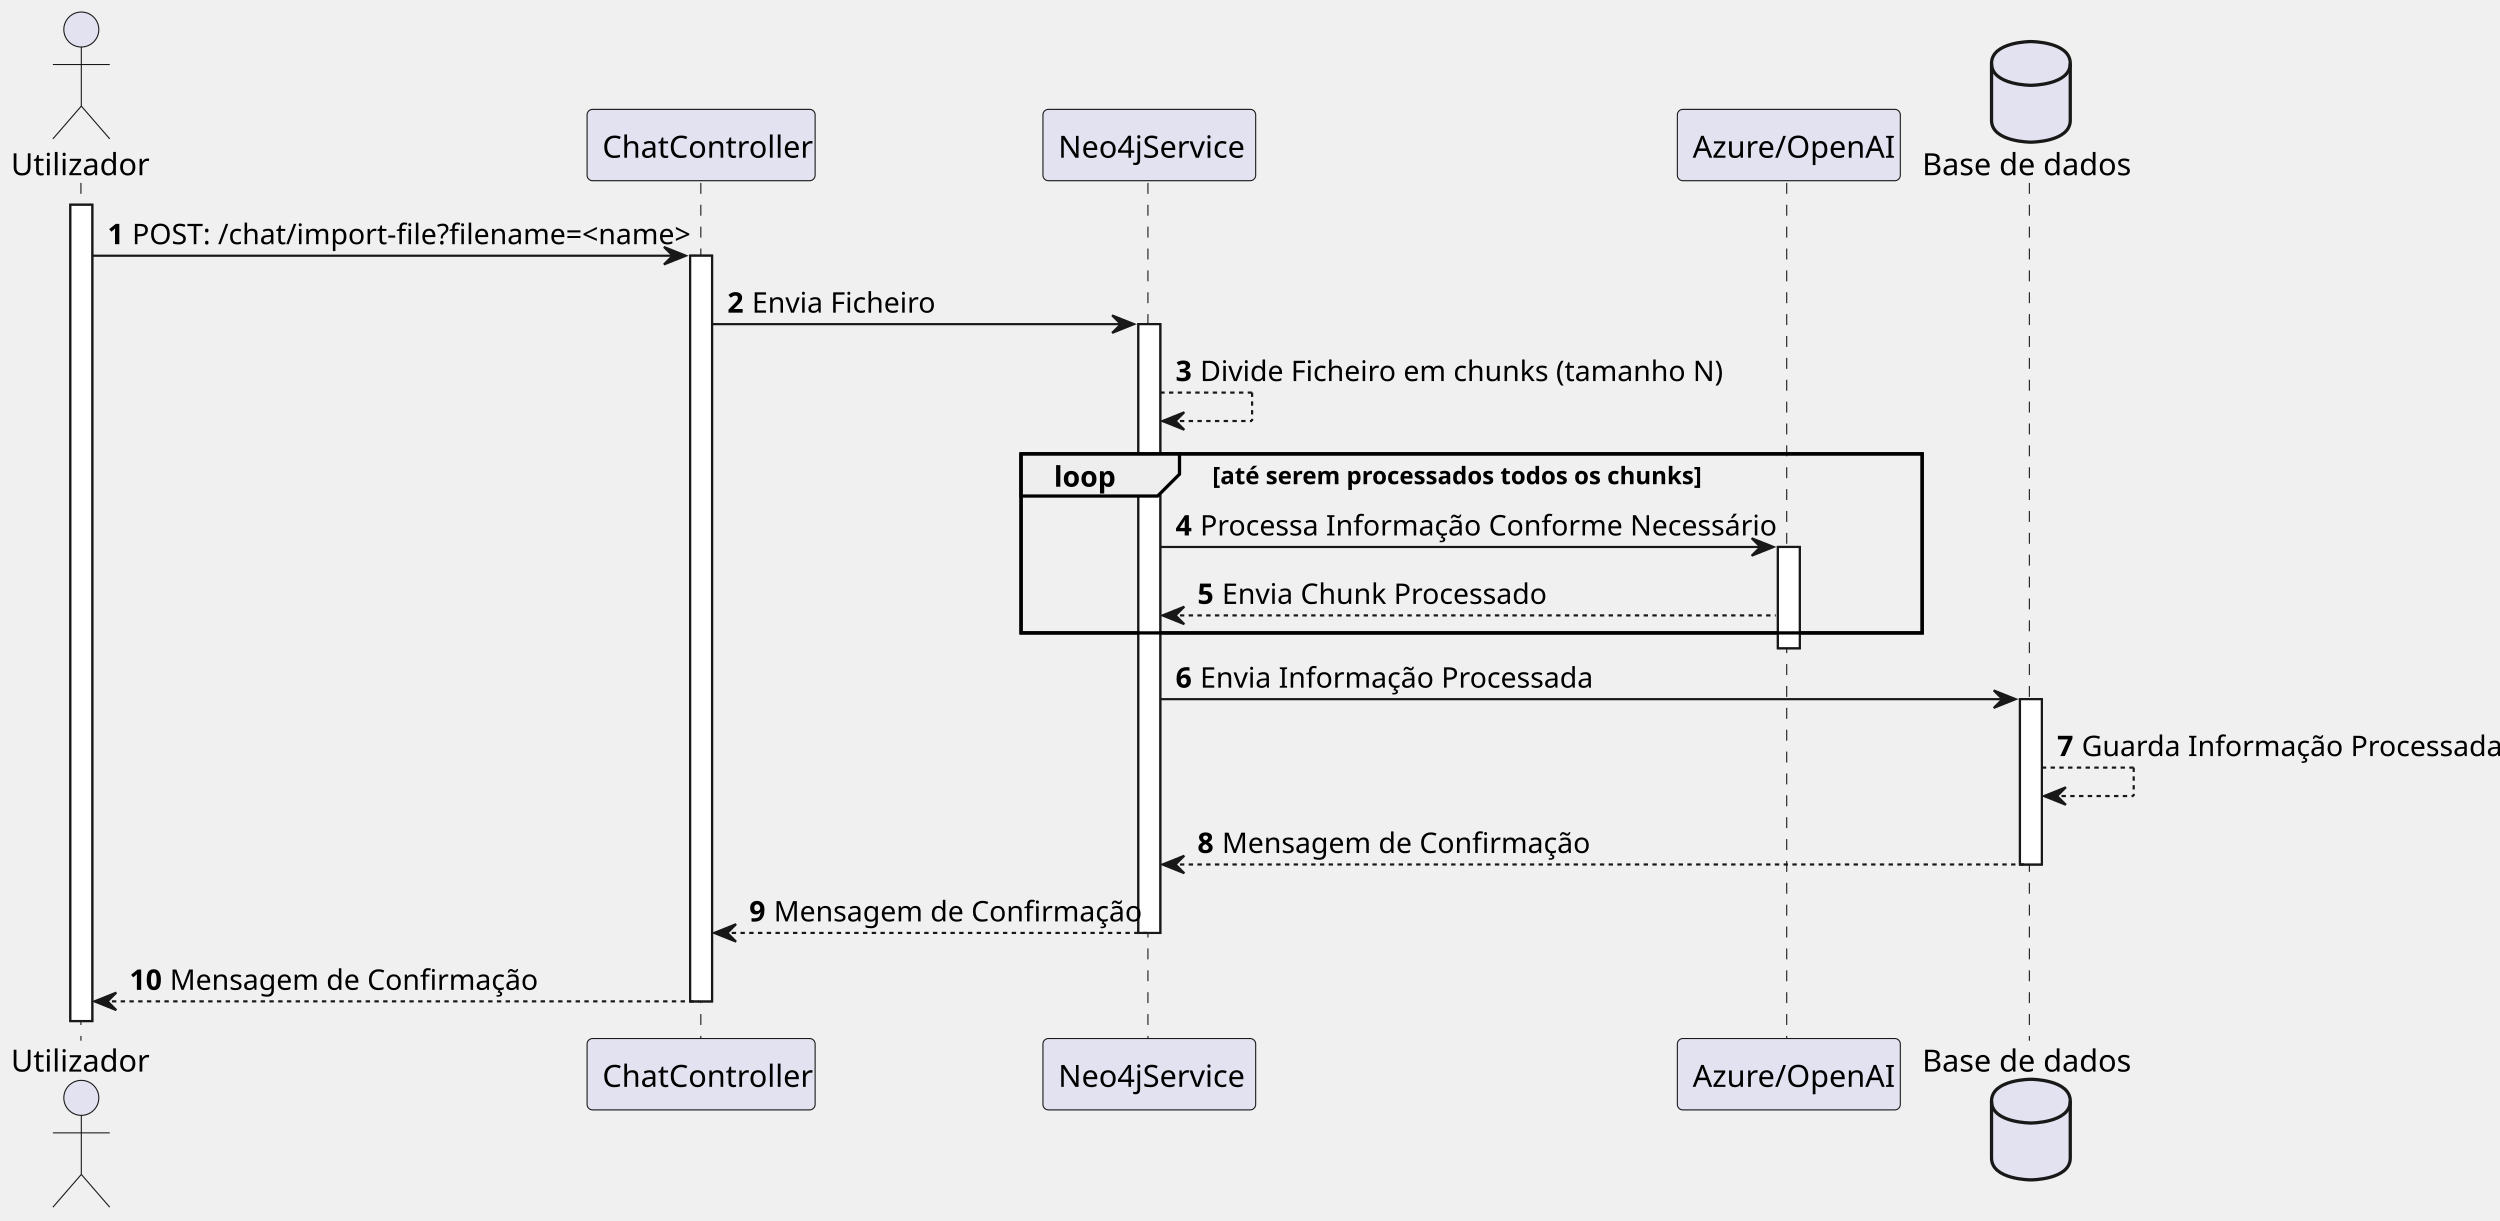
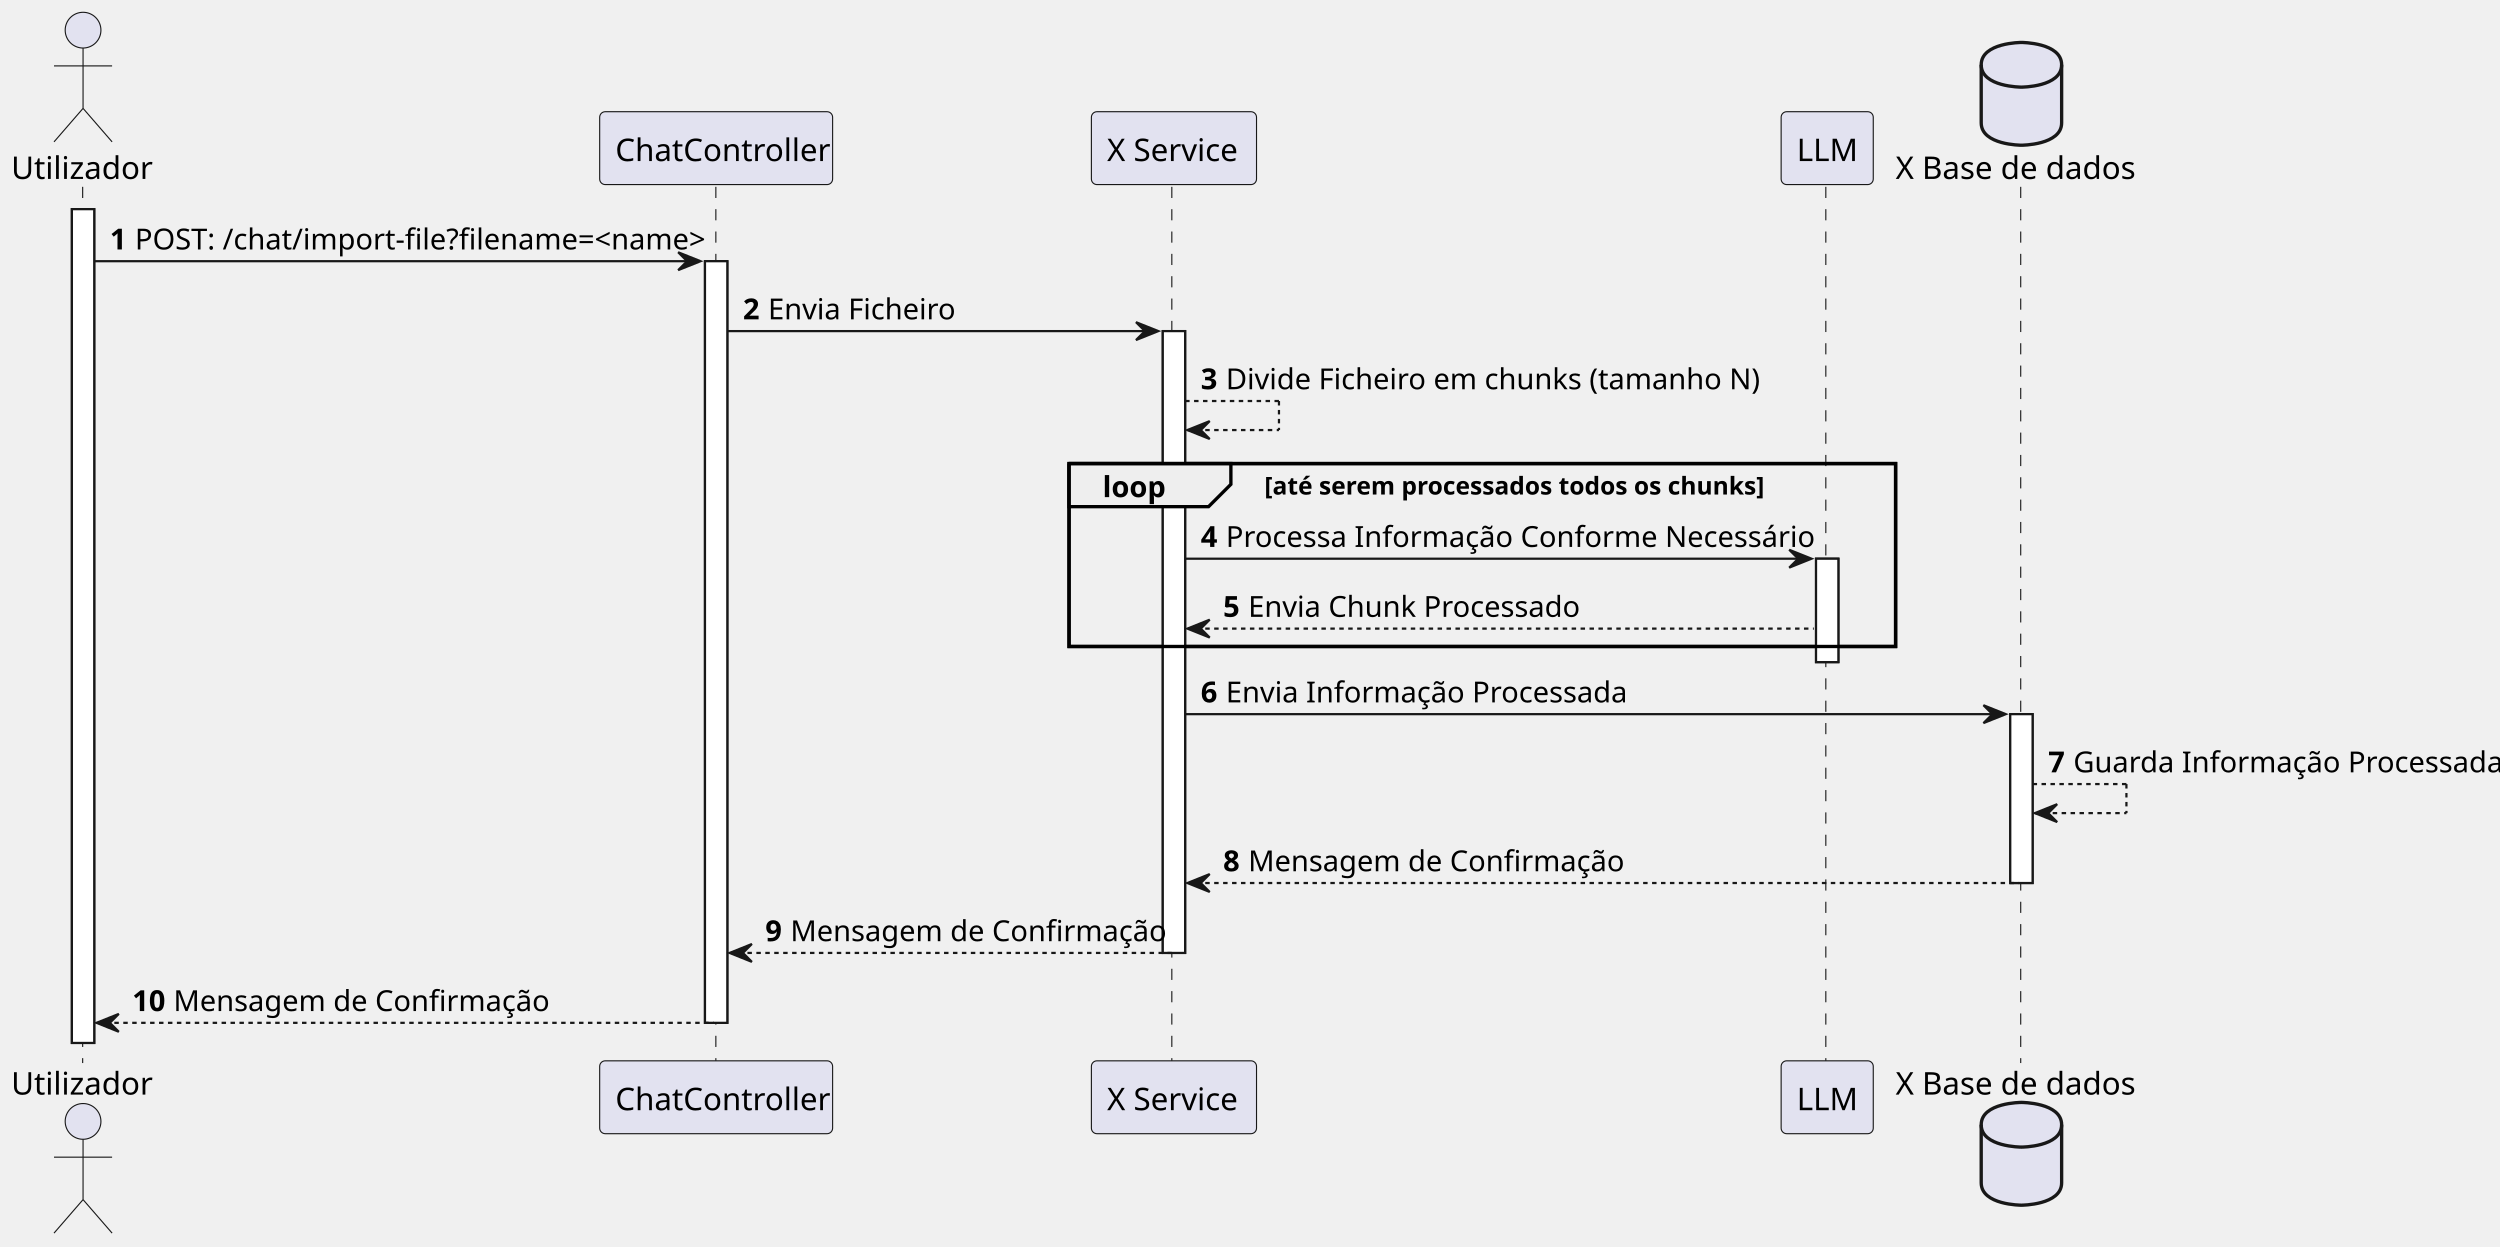
- <svg xmlns="http://www.w3.org/2000/svg" contentStyleType="text/css" height="558px" preserveAspectRatio="none" style="width:1143px;height:558px;background:#FFFFFF;" version="1.1" viewBox="0 0 1143 558" width="1143px" zoomAndPan="magnify">
+ <svg xmlns="http://www.w3.org/2000/svg" contentStyleType="text/css" height="558px" preserveAspectRatio="none" style="width:1119px;height:558px;background:#FFFFFF;" version="1.1" viewBox="0 0 1119 558" width="1119px" zoomAndPan="magnify">
  <defs />
  <g>
    <rect fill="#FFFFFF" height="373.201" style="stroke:#181818;stroke-width:1.0;" width="10" x="32.176" y="93.621" />
    <rect fill="#FFFFFF" height="340.91" style="stroke:#181818;stroke-width:1.0;" width="10" x="315.546" y="116.912" />
    <rect fill="#FFFFFF" height="278.328" style="stroke:#181818;stroke-width:1.0;" width="10" x="520.464" y="148.203" />
    <rect fill="#FFFFFF" height="46.291" style="stroke:#181818;stroke-width:1.0;" width="10" x="812.855" y="250.076" />
-     <rect fill="#FFFFFF" height="75.582" style="stroke:#181818;stroke-width:1.0;" width="10" x="923.527" y="319.658" />
-     <rect fill="none" height="81.873" style="stroke:#000000;stroke-width:1.5;" width="411.99" x="466.834" y="207.494" />
+     <rect fill="#FFFFFF" height="75.582" style="stroke:#181818;stroke-width:1.0;" width="10" x="899.789" y="319.658" />
+     <rect fill="none" height="81.873" style="stroke:#000000;stroke-width:1.5;" width="369.963" x="478.509" y="207.494" />
    <line style="stroke:#181818;stroke-width:0.5;stroke-dasharray:5.0,5.0;" x1="37" x2="37" y1="83.621" y2="475.822" />
    <line style="stroke:#181818;stroke-width:0.5;stroke-dasharray:5.0,5.0;" x1="320.416" x2="320.416" y1="83.621" y2="475.822" />
-     <line style="stroke:#181818;stroke-width:0.5;stroke-dasharray:5.0,5.0;" x1="524.833" x2="524.833" y1="83.621" y2="475.822" />
-     <line style="stroke:#181818;stroke-width:0.5;stroke-dasharray:5.0,5.0;" x1="816.886" x2="816.886" y1="83.621" y2="475.822" />
-     <line style="stroke:#181818;stroke-width:0.5;stroke-dasharray:5.0,5.0;" x1="927.824" x2="927.824" y1="83.621" y2="475.822" />
+     <line style="stroke:#181818;stroke-width:0.5;stroke-dasharray:5.0,5.0;" x1="524.509" x2="524.509" y1="83.621" y2="475.822" />
+     <line style="stroke:#181818;stroke-width:0.5;stroke-dasharray:5.0,5.0;" x1="817.238" x2="817.238" y1="83.621" y2="475.822" />
+     <line style="stroke:#181818;stroke-width:0.5;stroke-dasharray:5.0,5.0;" x1="904.472" x2="904.472" y1="83.621" y2="475.822" />
    <text fill="#000000" font-family="sans-serif" font-size="14" lengthAdjust="spacing" textLength="58.352" x="5" y="80.107">Utilizador</text>
    <ellipse cx="37.176" cy="13.5" fill="#E2E2F0" rx="8" ry="8" style="stroke:#181818;stroke-width:0.5;" />
    <path d="M37.176,21.5 L37.176,48.5 M24.176,29.5 L50.176,29.5 M37.176,48.5 L24.176,63.5 M37.176,48.5 L50.176,63.5 " fill="none" style="stroke:#181818;stroke-width:0.5;" />
    <text fill="#000000" font-family="sans-serif" font-size="14" lengthAdjust="spacing" textLength="58.352" x="5" y="489.93">Utilizador</text>
    <ellipse cx="37.176" cy="501.943" fill="#E2E2F0" rx="8" ry="8" style="stroke:#181818;stroke-width:0.5;" />
    <path d="M37.176,509.943 L37.176,536.943 M24.176,517.943 L50.176,517.943 M37.176,536.943 L24.176,551.943 M37.176,536.943 L50.176,551.943 " fill="none" style="stroke:#181818;stroke-width:0.5;" />
    <rect fill="#E2E2F0" height="32.621" rx="2.5" ry="2.5" style="stroke:#181818;stroke-width:0.5;" width="104.262" x="268.416" y="50" />
    <text fill="#000000" font-family="sans-serif" font-size="14" lengthAdjust="spacing" textLength="90.262" x="275.416" y="72.107">ChatController</text>
    <rect fill="#E2E2F0" height="32.621" rx="2.5" ry="2.5" style="stroke:#181818;stroke-width:0.5;" width="104.262" x="268.416" y="474.822" />
    <text fill="#000000" font-family="sans-serif" font-size="14" lengthAdjust="spacing" textLength="90.262" x="275.416" y="496.93">ChatController</text>
-     <rect fill="#E2E2F0" height="32.621" rx="2.5" ry="2.5" style="stroke:#181818;stroke-width:0.5;" width="97.262" x="476.834" y="50" />
-     <text fill="#000000" font-family="sans-serif" font-size="14" lengthAdjust="spacing" textLength="83.262" x="483.834" y="72.107">Neo4jService</text>
-     <rect fill="#E2E2F0" height="32.621" rx="2.5" ry="2.5" style="stroke:#181818;stroke-width:0.5;" width="97.262" x="476.834" y="474.822" />
-     <text fill="#000000" font-family="sans-serif" font-size="14" lengthAdjust="spacing" textLength="83.262" x="483.834" y="496.93">Neo4jService</text>
-     <rect fill="#E2E2F0" height="32.621" rx="2.5" ry="2.5" style="stroke:#181818;stroke-width:0.5;" width="101.938" x="766.886" y="50" />
-     <text fill="#000000" font-family="sans-serif" font-size="14" lengthAdjust="spacing" textLength="87.938" x="773.886" y="72.107">Azure/OpenAI</text>
-     <rect fill="#E2E2F0" height="32.621" rx="2.5" ry="2.5" style="stroke:#181818;stroke-width:0.5;" width="101.938" x="766.886" y="474.822" />
-     <text fill="#000000" font-family="sans-serif" font-size="14" lengthAdjust="spacing" textLength="87.938" x="773.886" y="496.93">Azure/OpenAI</text>
-     <text fill="#000000" font-family="sans-serif" font-size="14" lengthAdjust="spacing" textLength="93.406" x="878.824" y="80.107">Base de dados</text>
-     <path d="M910.527,29 C910.527,19 928.527,19 928.527,19 C928.527,19 946.527,19 946.527,29 L946.527,55 C946.527,65 928.527,65 928.527,65 C928.527,65 910.527,65 910.527,55 L910.527,29 " fill="#E2E2F0" style="stroke:#181818;stroke-width:1.5;" />
-     <path d="M910.527,29 C910.527,39 928.527,39 928.527,39 C928.527,39 946.527,39 946.527,29 " fill="none" style="stroke:#181818;stroke-width:1.5;" />
-     <text fill="#000000" font-family="sans-serif" font-size="14" lengthAdjust="spacing" textLength="93.406" x="878.824" y="489.93">Base de dados</text>
-     <path d="M910.527,503.443 C910.527,493.443 928.527,493.443 928.527,493.443 C928.527,493.443 946.527,493.443 946.527,503.443 L946.527,529.443 C946.527,539.443 928.527,539.443 928.527,539.443 C928.527,539.443 910.527,539.443 910.527,529.443 L910.527,503.443 " fill="#E2E2F0" style="stroke:#181818;stroke-width:1.5;" />
-     <path d="M910.527,503.443 C910.527,513.443 928.527,513.443 928.527,513.443 C928.527,513.443 946.527,513.443 946.527,503.443 " fill="none" style="stroke:#181818;stroke-width:1.5;" />
+     <rect fill="#E2E2F0" height="32.621" rx="2.5" ry="2.5" style="stroke:#181818;stroke-width:0.5;" width="73.91" x="488.509" y="50" />
+     <text fill="#000000" font-family="sans-serif" font-size="14" lengthAdjust="spacing" textLength="59.91" x="495.509" y="72.107">X Service</text>
+     <rect fill="#E2E2F0" height="32.621" rx="2.5" ry="2.5" style="stroke:#181818;stroke-width:0.5;" width="73.91" x="488.509" y="474.822" />
+     <text fill="#000000" font-family="sans-serif" font-size="14" lengthAdjust="spacing" textLength="59.91" x="495.509" y="496.93">X Service</text>
+     <rect fill="#E2E2F0" height="32.621" rx="2.5" ry="2.5" style="stroke:#181818;stroke-width:0.5;" width="41.234" x="797.238" y="50" />
+     <text fill="#000000" font-family="sans-serif" font-size="14" lengthAdjust="spacing" textLength="27.234" x="804.238" y="72.107">LLM</text>
+     <rect fill="#E2E2F0" height="32.621" rx="2.5" ry="2.5" style="stroke:#181818;stroke-width:0.5;" width="41.234" x="797.238" y="474.822" />
+     <text fill="#000000" font-family="sans-serif" font-size="14" lengthAdjust="spacing" textLength="27.234" x="804.238" y="496.93">LLM</text>
+     <text fill="#000000" font-family="sans-serif" font-size="14" lengthAdjust="spacing" textLength="106.634" x="848.472" y="80.107">X Base de dados</text>
+     <path d="M886.789,29 C886.789,19 904.789,19 904.789,19 C904.789,19 922.789,19 922.789,29 L922.789,55 C922.789,65 904.789,65 904.789,65 C904.789,65 886.789,65 886.789,55 L886.789,29 " fill="#E2E2F0" style="stroke:#181818;stroke-width:1.5;" />
+     <path d="M886.789,29 C886.789,39 904.789,39 904.789,39 C904.789,39 922.789,39 922.789,29 " fill="none" style="stroke:#181818;stroke-width:1.5;" />
+     <text fill="#000000" font-family="sans-serif" font-size="14" lengthAdjust="spacing" textLength="106.634" x="848.472" y="489.93">X Base de dados</text>
+     <path d="M886.789,503.443 C886.789,493.443 904.789,493.443 904.789,493.443 C904.789,493.443 922.789,493.443 922.789,503.443 L922.789,529.443 C922.789,539.443 904.789,539.443 904.789,539.443 C904.789,539.443 886.789,539.443 886.789,529.443 L886.789,503.443 " fill="#E2E2F0" style="stroke:#181818;stroke-width:1.5;" />
+     <path d="M886.789,503.443 C886.789,513.443 904.789,513.443 904.789,513.443 C904.789,513.443 922.789,513.443 922.789,503.443 " fill="none" style="stroke:#181818;stroke-width:1.5;" />
    <rect fill="#FFFFFF" height="373.201" style="stroke:#181818;stroke-width:1.0;" width="10" x="32.176" y="93.621" />
    <rect fill="#FFFFFF" height="340.91" style="stroke:#181818;stroke-width:1.0;" width="10" x="315.546" y="116.912" />
    <rect fill="#FFFFFF" height="278.328" style="stroke:#181818;stroke-width:1.0;" width="10" x="520.464" y="148.203" />
    <rect fill="#FFFFFF" height="46.291" style="stroke:#181818;stroke-width:1.0;" width="10" x="812.855" y="250.076" />
-     <rect fill="#FFFFFF" height="75.582" style="stroke:#181818;stroke-width:1.0;" width="10" x="923.527" y="319.658" />
+     <rect fill="#FFFFFF" height="75.582" style="stroke:#181818;stroke-width:1.0;" width="10" x="899.789" y="319.658" />
    <polygon fill="#181818" points="303.546,112.912,313.546,116.912,303.546,120.912,307.546,116.912" style="stroke:#181818;stroke-width:1.0;" />
    <line style="stroke:#181818;stroke-width:1.0;" x1="42.176" x2="309.546" y1="116.912" y2="116.912" />
    <text fill="#000000" font-family="sans-serif" font-size="13" font-weight="bold" lengthAdjust="spacing" textLength="7.23" x="49.176" y="111.649">1</text>
    <text fill="#000000" font-family="sans-serif" font-size="13" lengthAdjust="spacing" textLength="243.141" x="60.406" y="111.649">POST: /chat/import-file?filename=&lt;name&gt;</text>
    <polygon fill="#181818" points="508.464,144.203,518.464,148.203,508.464,152.203,512.464,148.203" style="stroke:#181818;stroke-width:1.0;" />
    <line style="stroke:#181818;stroke-width:1.0;" x1="325.546" x2="514.464" y1="148.203" y2="148.203" />
    <text fill="#000000" font-family="sans-serif" font-size="13" font-weight="bold" lengthAdjust="spacing" textLength="7.23" x="332.546" y="142.94">2</text>
    <text fill="#000000" font-family="sans-serif" font-size="13" lengthAdjust="spacing" textLength="82.367" x="343.776" y="142.94">Envia Ficheiro</text>
    <line style="stroke:#181818;stroke-width:1.0;stroke-dasharray:2.0,2.0;" x1="530.464" x2="572.464" y1="179.494" y2="179.494" />
    <line style="stroke:#181818;stroke-width:1.0;stroke-dasharray:2.0,2.0;" x1="572.464" x2="572.464" y1="179.494" y2="192.494" />
    <line style="stroke:#181818;stroke-width:1.0;stroke-dasharray:2.0,2.0;" x1="531.464" x2="572.464" y1="192.494" y2="192.494" />
    <polygon fill="#181818" points="541.464,188.494,531.464,192.494,541.464,196.494,537.464,192.494" style="stroke:#181818;stroke-width:1.0;" />
    <text fill="#000000" font-family="sans-serif" font-size="13" font-weight="bold" lengthAdjust="spacing" textLength="7.23" x="537.464" y="174.231">3</text>
    <text fill="#000000" font-family="sans-serif" font-size="13" lengthAdjust="spacing" textLength="228.306" x="548.694" y="174.231">Divide Ficheiro em chunks (tamanho N)</text>
-     <path d="M466.834,207.494 L539.268,207.494 L539.268,216.785 L529.268,226.785 L466.834,226.785 L466.834,207.494 " fill="#EEEEEE" style="stroke:#000000;stroke-width:1.5;" />
-     <rect fill="none" height="81.873" style="stroke:#000000;stroke-width:1.5;" width="411.99" x="466.834" y="207.494" />
-     <text fill="#000000" font-family="sans-serif" font-size="13" font-weight="bold" lengthAdjust="spacing" textLength="27.435" x="481.834" y="222.523">loop</text>
-     <text fill="#000000" font-family="sans-serif" font-size="11" font-weight="bold" lengthAdjust="spacing" textLength="220.07" x="554.268" y="221.364">[até serem processados todos os chunks]</text>
+     <path d="M478.509,207.494 L550.944,207.494 L550.944,216.785 L540.944,226.785 L478.509,226.785 L478.509,207.494 " fill="#EEEEEE" style="stroke:#000000;stroke-width:1.5;" />
+     <rect fill="none" height="81.873" style="stroke:#000000;stroke-width:1.5;" width="369.963" x="478.509" y="207.494" />
+     <text fill="#000000" font-family="sans-serif" font-size="13" font-weight="bold" lengthAdjust="spacing" textLength="27.435" x="493.509" y="222.523">loop</text>
+     <text fill="#000000" font-family="sans-serif" font-size="11" font-weight="bold" lengthAdjust="spacing" textLength="220.07" x="565.944" y="221.364">[até serem processados todos os chunks]</text>
    <polygon fill="#181818" points="800.855,246.076,810.855,250.076,800.855,254.076,804.855,250.076" style="stroke:#181818;stroke-width:1.0;" />
    <line style="stroke:#181818;stroke-width:1.0;" x1="530.464" x2="806.855" y1="250.076" y2="250.076" />
    <text fill="#000000" font-family="sans-serif" font-size="13" font-weight="bold" lengthAdjust="spacing" textLength="7.23" x="537.464" y="244.814">4</text>
    <text fill="#000000" font-family="sans-serif" font-size="13" lengthAdjust="spacing" textLength="252.161" x="548.694" y="244.814">Processa Informação Conforme Necessário</text>
    <polygon fill="#181818" points="541.464,277.367,531.464,281.367,541.464,285.367,537.464,281.367" style="stroke:#181818;stroke-width:1.0;" />
    <line style="stroke:#181818;stroke-width:1.0;stroke-dasharray:2.0,2.0;" x1="535.464" x2="811.855" y1="281.367" y2="281.367" />
    <text fill="#000000" font-family="sans-serif" font-size="13" font-weight="bold" lengthAdjust="spacing" textLength="7.23" x="547.464" y="276.104">5</text>
    <text fill="#000000" font-family="sans-serif" font-size="13" lengthAdjust="spacing" textLength="145.971" x="558.694" y="276.104">Envia Chunk Processado</text>
-     <polygon fill="#181818" points="911.527,315.658,921.527,319.658,911.527,323.658,915.527,319.658" style="stroke:#181818;stroke-width:1.0;" />
-     <line style="stroke:#181818;stroke-width:1.0;" x1="530.464" x2="917.527" y1="319.658" y2="319.658" />
+     <polygon fill="#181818" points="887.789,315.658,897.789,319.658,887.789,323.658,891.789,319.658" style="stroke:#181818;stroke-width:1.0;" />
+     <line style="stroke:#181818;stroke-width:1.0;" x1="530.464" x2="893.789" y1="319.658" y2="319.658" />
    <text fill="#000000" font-family="sans-serif" font-size="13" font-weight="bold" lengthAdjust="spacing" textLength="7.23" x="537.464" y="314.396">6</text>
    <text fill="#000000" font-family="sans-serif" font-size="13" lengthAdjust="spacing" textLength="173.424" x="548.694" y="314.396">Envia Informação Processada</text>
-     <line style="stroke:#181818;stroke-width:1.0;stroke-dasharray:2.0,2.0;" x1="933.527" x2="975.527" y1="350.949" y2="350.949" />
-     <line style="stroke:#181818;stroke-width:1.0;stroke-dasharray:2.0,2.0;" x1="975.527" x2="975.527" y1="350.949" y2="363.949" />
-     <line style="stroke:#181818;stroke-width:1.0;stroke-dasharray:2.0,2.0;" x1="934.527" x2="975.527" y1="363.949" y2="363.949" />
-     <polygon fill="#181818" points="944.527,359.949,934.527,363.949,944.527,367.949,940.527,363.949" style="stroke:#181818;stroke-width:1.0;" />
-     <text fill="#000000" font-family="sans-serif" font-size="13" font-weight="bold" lengthAdjust="spacing" textLength="7.23" x="940.527" y="345.687">7</text>
-     <text fill="#000000" font-family="sans-serif" font-size="13" lengthAdjust="spacing" textLength="184.266" x="951.757" y="345.687">Guarda Informação Processada</text>
+     <line style="stroke:#181818;stroke-width:1.0;stroke-dasharray:2.0,2.0;" x1="909.789" x2="951.789" y1="350.949" y2="350.949" />
+     <line style="stroke:#181818;stroke-width:1.0;stroke-dasharray:2.0,2.0;" x1="951.789" x2="951.789" y1="350.949" y2="363.949" />
+     <line style="stroke:#181818;stroke-width:1.0;stroke-dasharray:2.0,2.0;" x1="910.789" x2="951.789" y1="363.949" y2="363.949" />
+     <polygon fill="#181818" points="920.789,359.949,910.789,363.949,920.789,367.949,916.789,363.949" style="stroke:#181818;stroke-width:1.0;" />
+     <text fill="#000000" font-family="sans-serif" font-size="13" font-weight="bold" lengthAdjust="spacing" textLength="7.23" x="916.789" y="345.687">7</text>
+     <text fill="#000000" font-family="sans-serif" font-size="13" lengthAdjust="spacing" textLength="184.266" x="928.019" y="345.687">Guarda Informação Processada</text>
    <polygon fill="#181818" points="541.464,391.24,531.464,395.24,541.464,399.24,537.464,395.24" style="stroke:#181818;stroke-width:1.0;" />
-     <line style="stroke:#181818;stroke-width:1.0;stroke-dasharray:2.0,2.0;" x1="535.464" x2="927.527" y1="395.24" y2="395.24" />
+     <line style="stroke:#181818;stroke-width:1.0;stroke-dasharray:2.0,2.0;" x1="535.464" x2="903.789" y1="395.24" y2="395.24" />
    <text fill="#000000" font-family="sans-serif" font-size="13" font-weight="bold" lengthAdjust="spacing" textLength="7.23" x="547.464" y="389.978">8</text>
    <text fill="#000000" font-family="sans-serif" font-size="13" lengthAdjust="spacing" textLength="159.688" x="558.694" y="389.978">Mensagem de Confirmação</text>
    <polygon fill="#181818" points="336.546,422.531,326.546,426.531,336.546,430.531,332.546,426.531" style="stroke:#181818;stroke-width:1.0;" />
    <line style="stroke:#181818;stroke-width:1.0;stroke-dasharray:2.0,2.0;" x1="330.546" x2="524.464" y1="426.531" y2="426.531" />
    <text fill="#000000" font-family="sans-serif" font-size="13" font-weight="bold" lengthAdjust="spacing" textLength="7.23" x="342.546" y="421.269">9</text>
    <text fill="#000000" font-family="sans-serif" font-size="13" lengthAdjust="spacing" textLength="159.688" x="353.776" y="421.269">Mensagem de Confirmação</text>
    <polygon fill="#181818" points="53.176,453.822,43.176,457.822,53.176,461.822,49.176,457.822" style="stroke:#181818;stroke-width:1.0;" />
    <line style="stroke:#181818;stroke-width:1.0;stroke-dasharray:2.0,2.0;" x1="47.176" x2="319.546" y1="457.822" y2="457.822" />
    <text fill="#000000" font-family="sans-serif" font-size="13" font-weight="bold" lengthAdjust="spacing" textLength="14.46" x="59.176" y="452.56">10</text>
    <text fill="#000000" font-family="sans-serif" font-size="13" lengthAdjust="spacing" textLength="159.688" x="77.636" y="452.56">Mensagem de Confirmação</text>
  </g>
</svg>
